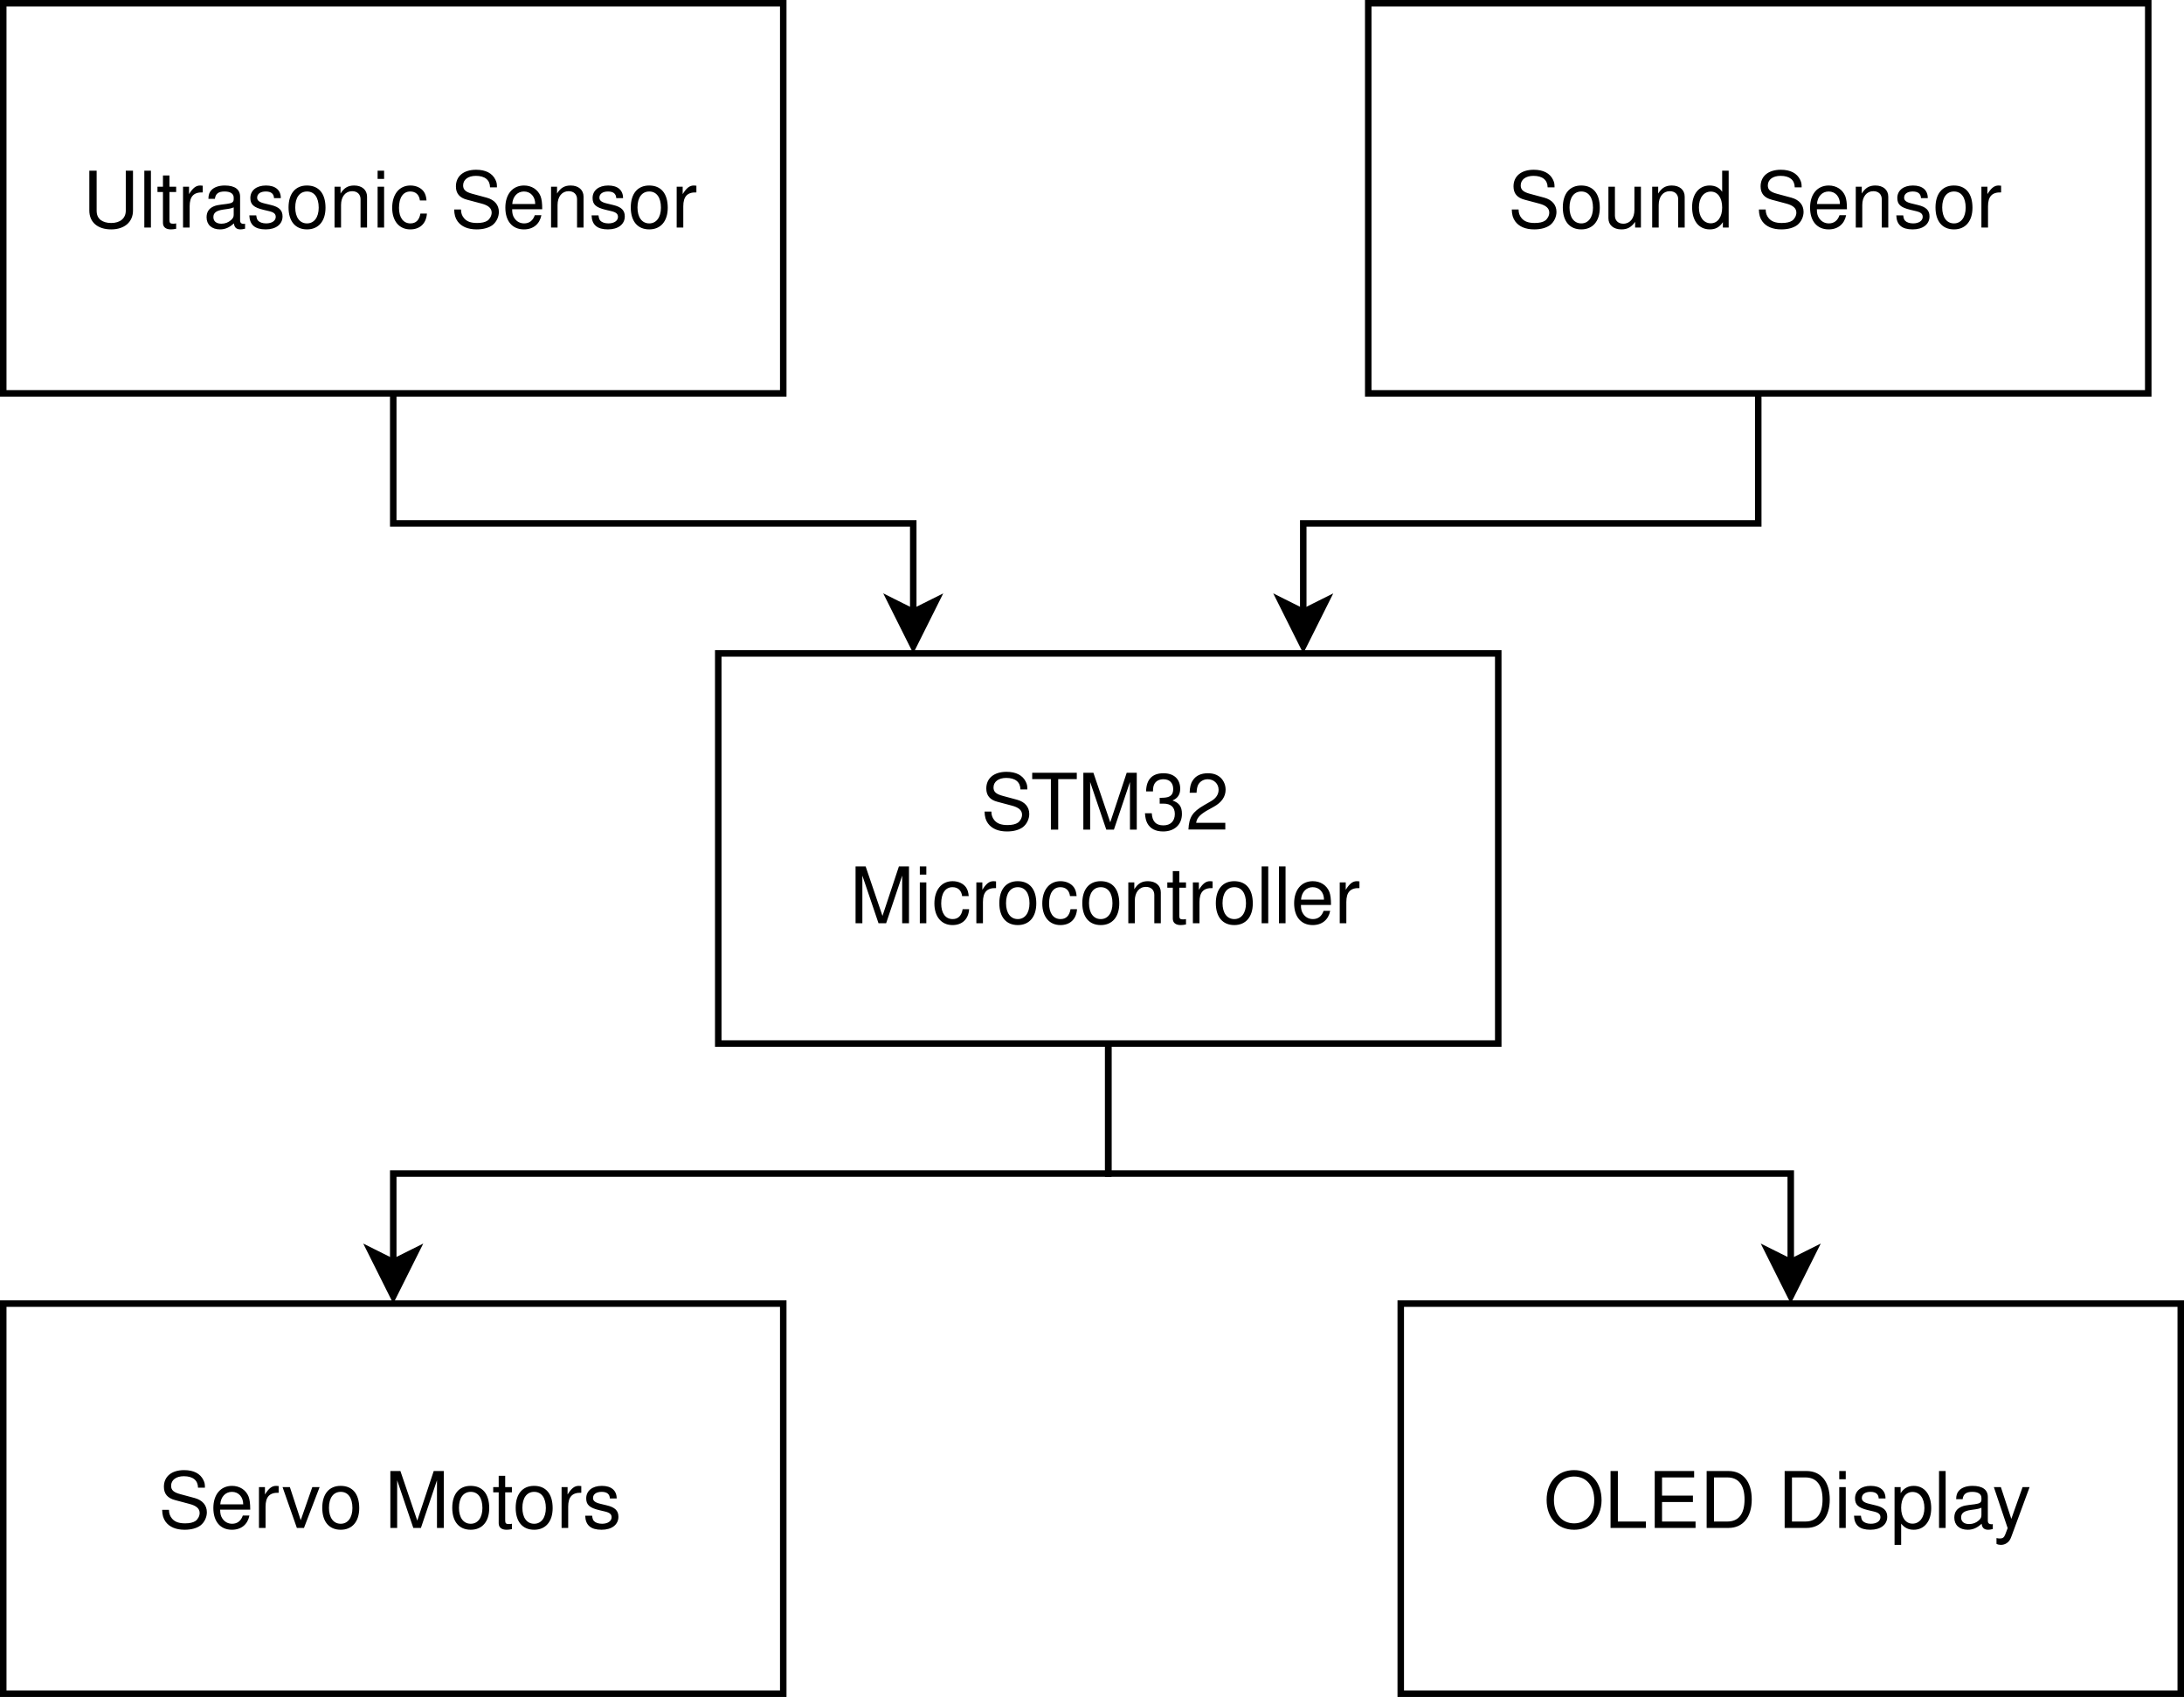
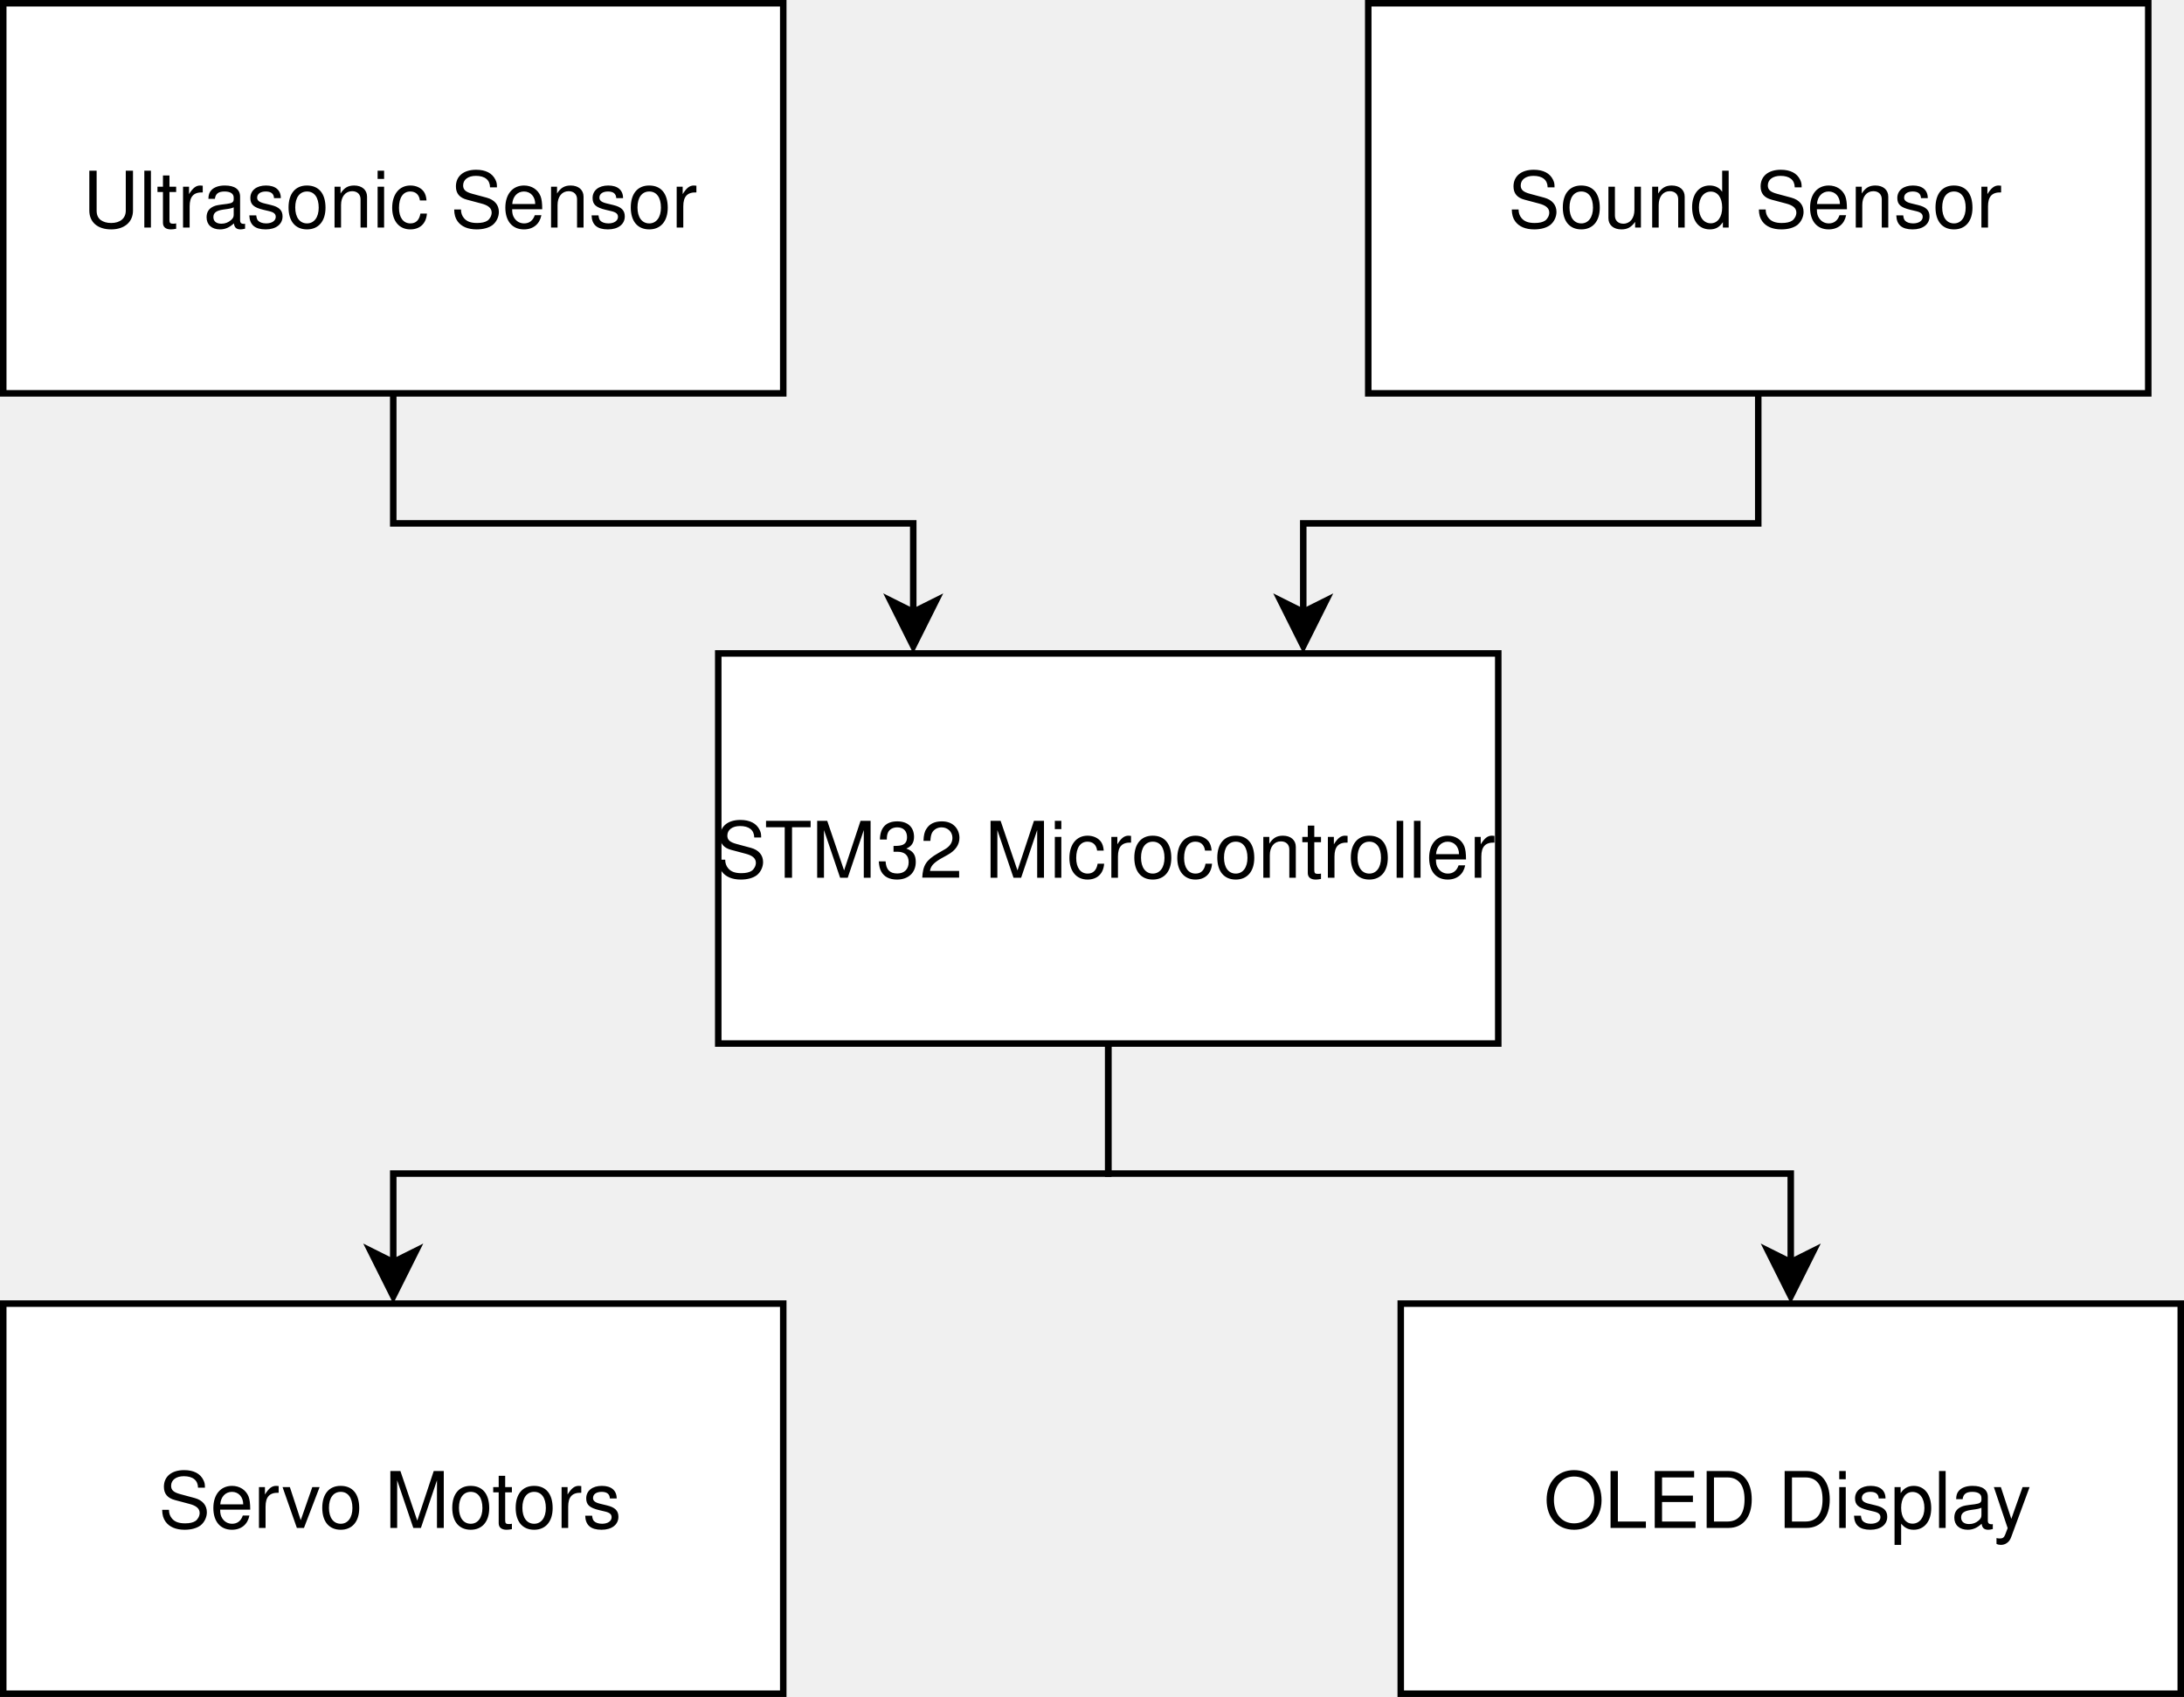
- <svg xmlns="http://www.w3.org/2000/svg" style="background: #ffffff; background-color: light-dark(#ffffff, var(--ge-dark-color, #121212)); color-scheme: light dark;" version="1.1" width="336px" height="261px" viewBox="0 0 336 261">
+ <svg xmlns="http://www.w3.org/2000/svg" style="background: transparent; background-color: transparent; color-scheme: light dark;" version="1.1" width="336px" height="261px" viewBox="0 0 336 261">
  <defs />
-   <rect fill="#ffffff" width="100%" height="100%" x="0" y="0" style="fill: light-dark(#ffffff, var(--ge-dark-color, #121212));" />
  <g>
    <g data-cell-id="0">
      <g data-cell-id="1">
        <g data-cell-id="RDVaoGG5I4sp7tMXyqe8-1">
          <g transform="translate(0.5,0.5)">
            <rect x="215" y="200" width="120" height="60" fill="#ffffff" stroke="#000000" pointer-events="all" style="fill: light-dark(#ffffff, var(--ge-dark-color, #121212)); stroke: light-dark(rgb(0, 0, 0), rgb(255, 255, 255));" />
          </g>
          <g>
            <g fill="#000000" font-family="Helvetica" text-anchor="middle" font-size="12px" style="fill: light-dark(rgb(0, 0, 0), rgb(255, 255, 255));">
-               <g transform="translate(275,235) scale(1)">
-                 <text>
-                   <tspan>OLED Display</tspan>
-                 </text>
-               </g>
+               <text x="275" y="235">OLED Display</text>
            </g>
          </g>
        </g>
        <g data-cell-id="RDVaoGG5I4sp7tMXyqe8-2">
          <g transform="translate(0.5,0.5)">
            <rect x="0" y="200" width="120" height="60" fill="#ffffff" stroke="#000000" pointer-events="all" style="fill: light-dark(#ffffff, var(--ge-dark-color, #121212)); stroke: light-dark(rgb(0, 0, 0), rgb(255, 255, 255));" />
          </g>
          <g>
            <g fill="#000000" font-family="Helvetica" text-anchor="middle" font-size="12px" style="fill: light-dark(rgb(0, 0, 0), rgb(255, 255, 255));">
-               <g transform="translate(60,235) scale(1)">
-                 <text>
-                   <tspan>Servo Motors</tspan>
-                 </text>
-               </g>
+               <text x="60" y="235">Servo Motors</text>
            </g>
          </g>
        </g>
        <g data-cell-id="RDVaoGG5I4sp7tMXyqe8-9">
          <g transform="translate(0.5,0.5)">
            <path d="M 170 160 L 170 180 L 60 180 L 60 193.63" fill="none" stroke="#000000" stroke-miterlimit="10" pointer-events="stroke" style="stroke: light-dark(rgb(0, 0, 0), rgb(255, 255, 255));" />
            <path d="M 60 198.88 L 56.5 191.88 L 60 193.63 L 63.5 191.88 Z" fill="#000000" stroke="#000000" stroke-miterlimit="10" pointer-events="all" style="fill: light-dark(rgb(0, 0, 0), rgb(255, 255, 255)); stroke: light-dark(rgb(0, 0, 0), rgb(255, 255, 255));" />
          </g>
        </g>
        <g data-cell-id="RDVaoGG5I4sp7tMXyqe8-10">
          <g transform="translate(0.5,0.5)">
            <path d="M 170 160 L 170 180 L 275 180 L 275 193.63" fill="none" stroke="#000000" stroke-miterlimit="10" pointer-events="stroke" style="stroke: light-dark(rgb(0, 0, 0), rgb(255, 255, 255));" />
            <path d="M 275 198.88 L 271.5 191.88 L 275 193.63 L 278.5 191.88 Z" fill="#000000" stroke="#000000" stroke-miterlimit="10" pointer-events="all" style="fill: light-dark(rgb(0, 0, 0), rgb(255, 255, 255)); stroke: light-dark(rgb(0, 0, 0), rgb(255, 255, 255));" />
          </g>
        </g>
        <g data-cell-id="RDVaoGG5I4sp7tMXyqe8-3">
          <g transform="translate(0.5,0.5)">
            <rect x="110" y="100" width="120" height="60" fill="#ffffff" stroke="#000000" pointer-events="all" style="fill: light-dark(#ffffff, var(--ge-dark-color, #121212)); stroke: light-dark(rgb(0, 0, 0), rgb(255, 255, 255));" />
          </g>
          <g>
-             <g fill="#000000" font-family="Helvetica" text-anchor="middle" data-blockTextHeight="28.799999999999997" font-size="12px" style="fill: light-dark(rgb(0, 0, 0), rgb(255, 255, 255));">
-               <g transform="translate(170,115.6) scale(1)">
-                 <text y="12" x="0">
-                   <tspan>STM32</tspan>
-                 </text>
-                 <text y="26.4" x="0">
-                   <tspan>Microcontroller</tspan>
-                 </text>
-               </g>
+             <g fill="#000000" font-family="Helvetica" text-anchor="middle" font-size="12px" style="fill: light-dark(rgb(0, 0, 0), rgb(255, 255, 255));">
+               <text x="170" y="135">STM32 Microcontroller</text>
            </g>
          </g>
        </g>
        <g data-cell-id="RDVaoGG5I4sp7tMXyqe8-7">
          <g transform="translate(0.5,0.5)">
            <path d="M 270 60 L 270 80 L 200 80 L 200 93.63" fill="none" stroke="#000000" stroke-miterlimit="10" pointer-events="stroke" style="stroke: light-dark(rgb(0, 0, 0), rgb(255, 255, 255));" />
            <path d="M 200 98.88 L 196.5 91.88 L 200 93.63 L 203.5 91.88 Z" fill="#000000" stroke="#000000" stroke-miterlimit="10" pointer-events="all" style="fill: light-dark(rgb(0, 0, 0), rgb(255, 255, 255)); stroke: light-dark(rgb(0, 0, 0), rgb(255, 255, 255));" />
          </g>
        </g>
        <g data-cell-id="RDVaoGG5I4sp7tMXyqe8-4">
          <g transform="translate(0.5,0.5)">
            <rect x="210" y="0" width="120" height="60" fill="#ffffff" stroke="#000000" pointer-events="all" style="fill: light-dark(#ffffff, var(--ge-dark-color, #121212)); stroke: light-dark(rgb(0, 0, 0), rgb(255, 255, 255));" />
          </g>
          <g>
            <g fill="#000000" font-family="Helvetica" text-anchor="middle" font-size="12px" style="fill: light-dark(rgb(0, 0, 0), rgb(255, 255, 255));">
-               <g transform="translate(270,35) scale(1)">
-                 <text>
-                   <tspan>Sound Sensor</tspan>
-                 </text>
-               </g>
+               <text x="270" y="35">Sound Sensor</text>
            </g>
          </g>
        </g>
        <g data-cell-id="RDVaoGG5I4sp7tMXyqe8-8">
          <g transform="translate(0.5,0.5)">
            <path d="M 60 60 L 60 80 L 140 80 L 140 93.63" fill="none" stroke="#000000" stroke-miterlimit="10" pointer-events="stroke" style="stroke: light-dark(rgb(0, 0, 0), rgb(255, 255, 255));" />
            <path d="M 140 98.88 L 136.5 91.88 L 140 93.63 L 143.5 91.88 Z" fill="#000000" stroke="#000000" stroke-miterlimit="10" pointer-events="all" style="fill: light-dark(rgb(0, 0, 0), rgb(255, 255, 255)); stroke: light-dark(rgb(0, 0, 0), rgb(255, 255, 255));" />
          </g>
        </g>
        <g data-cell-id="RDVaoGG5I4sp7tMXyqe8-5">
          <g transform="translate(0.5,0.5)">
            <rect x="0" y="0" width="120" height="60" fill="#ffffff" stroke="#000000" pointer-events="all" style="fill: light-dark(#ffffff, var(--ge-dark-color, #121212)); stroke: light-dark(rgb(0, 0, 0), rgb(255, 255, 255));" />
          </g>
          <g>
            <g fill="#000000" font-family="Helvetica" text-anchor="middle" font-size="12px" style="fill: light-dark(rgb(0, 0, 0), rgb(255, 255, 255));">
-               <g transform="translate(60,35) scale(1)">
-                 <text>
-                   <tspan>Ultrasonic Sensor</tspan>
-                 </text>
-               </g>
+               <text x="60" y="35">Ultrasonic Sensor</text>
            </g>
          </g>
        </g>
      </g>
    </g>
  </g>
</svg>
